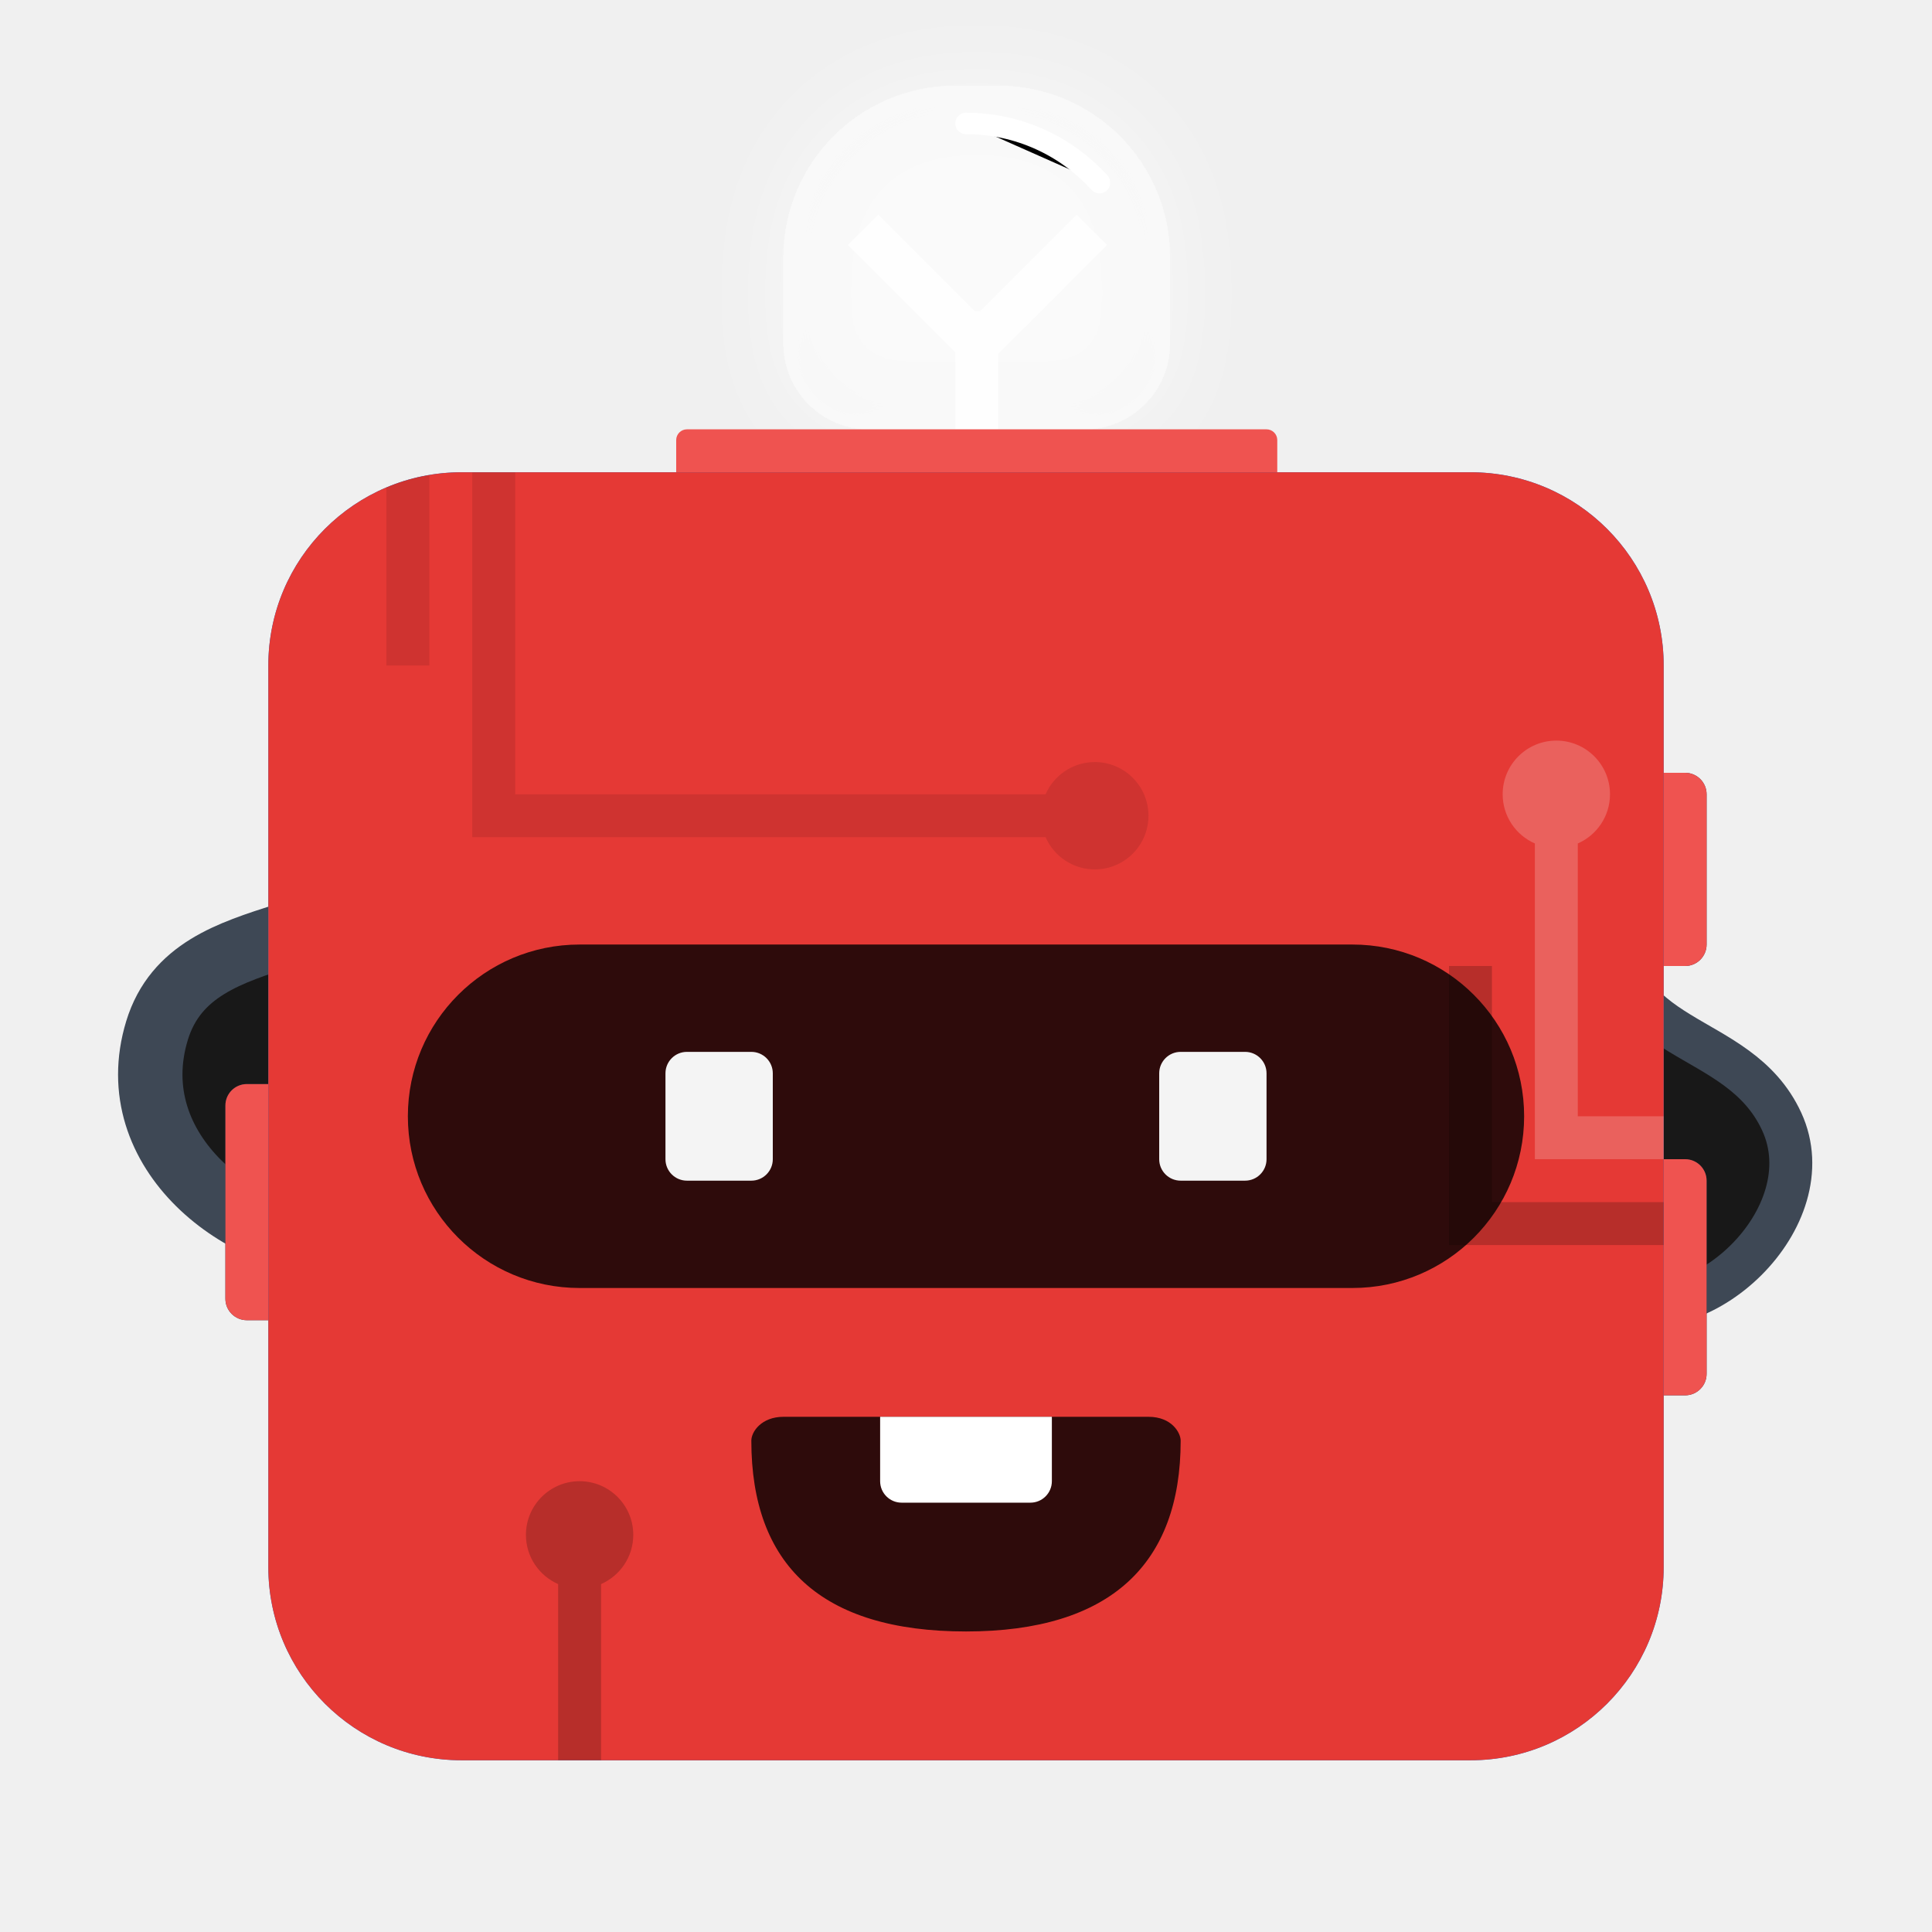
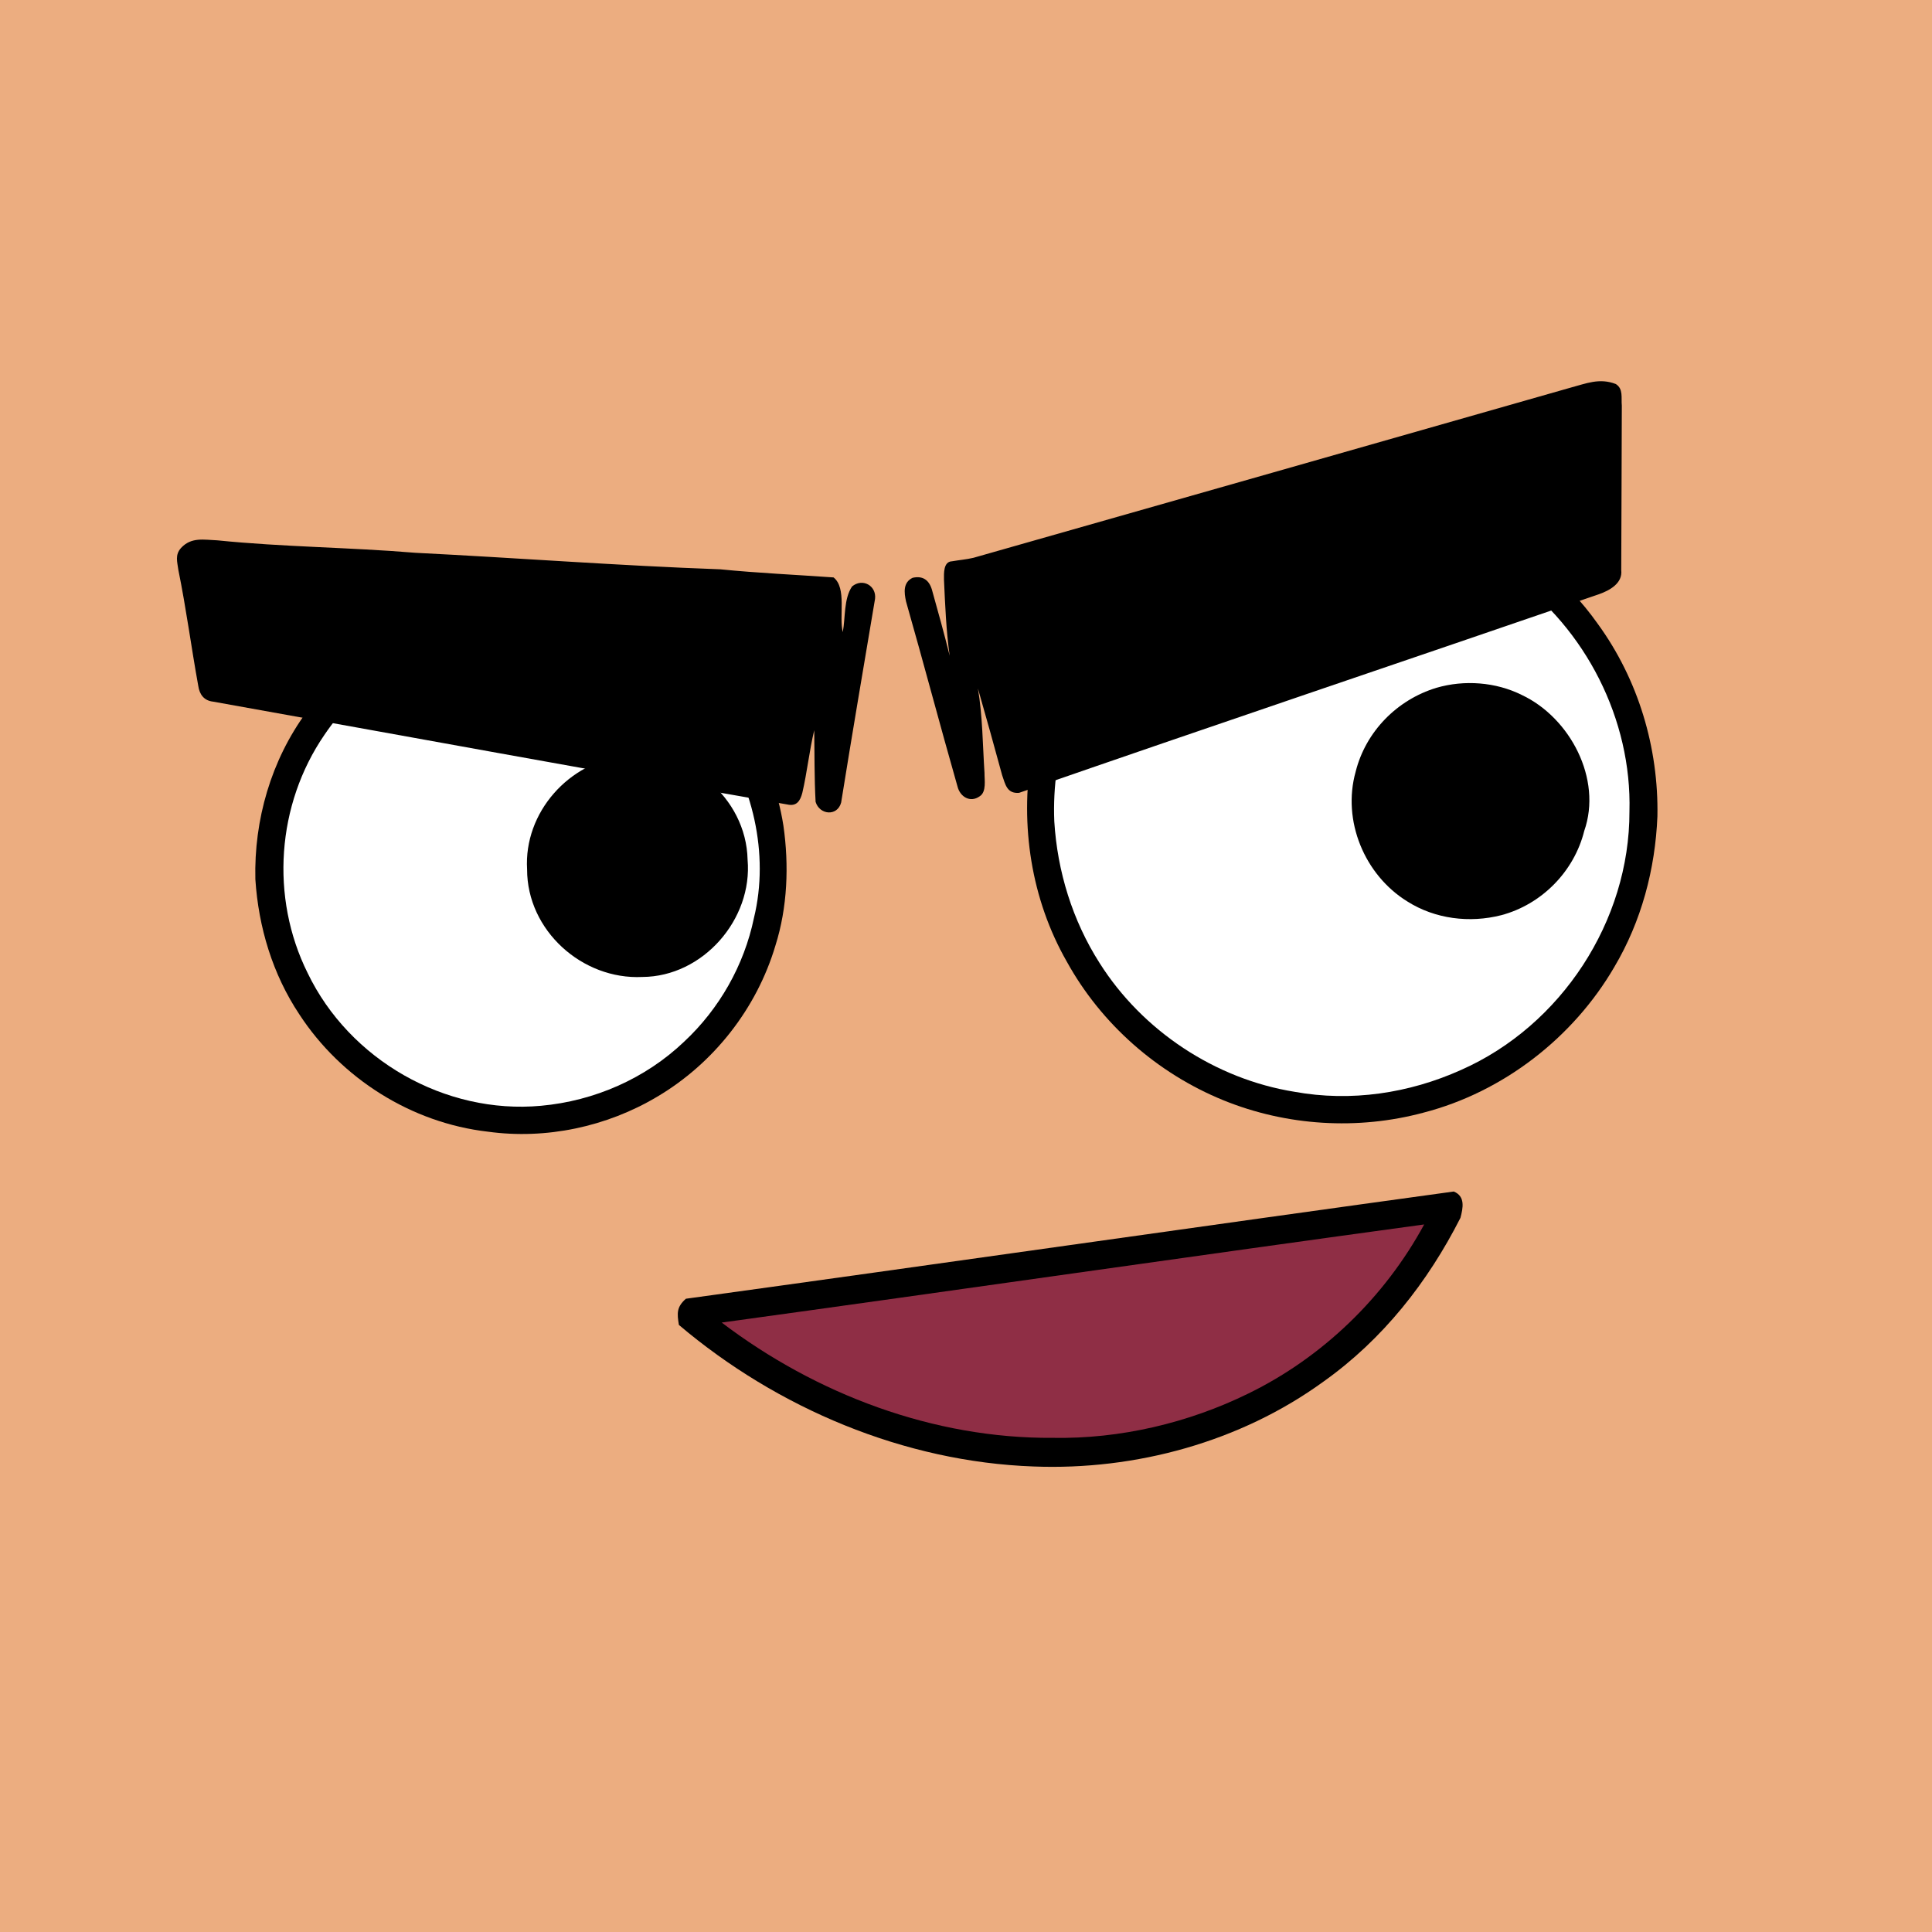
- <svg xmlns="http://www.w3.org/2000/svg" viewBox="0 0 180 180" width="60" height="60">
+ <svg xmlns="http://www.w3.org/2000/svg" viewBox="0 0 400 400" fill="none" width="60" height="60">
  <mask id="avatarsRadiusMask">
-     <rect width="180" height="180" rx="0" ry="0" x="0" y="0" fill="#fff" />
+     <rect width="400" height="400" rx="0" ry="0" x="0" y="0" fill="#fff" />
  </mask>
  <g mask="url(#avatarsRadiusMask)">
-     <g transform="translate(0, 66)">
-       <g opacity="0.9">
-         <path id="Cable" d="M38 12C35.046 23.697 18.096 18.666 14.631 30.009C11.167 41.352 22.657 50 32.155 50" stroke="#2A3544" stroke-width="6" />
-         <path id="Cable_2" d="M150 55C158.394 58.486 170.102 47.406 166 38.5C161.898 29.594 150 31.806 150 19.195" stroke="#2A3544" stroke-width="4" />
-       </g>
-       <path fill-rule="evenodd" clip-rule="evenodd" d="M138 6C136.895 6 136 6.895 136 8V22C136 23.105 136.895 24 138 24H157C158.105 24 159 23.105 159 22V8C159 6.895 158.105 6 157 6H138ZM21 37C21 35.895 21.895 35 23 35H35C36.105 35 37 35.895 37 37V55C37 56.105 36.105 57 35 57H23C21.895 57 21 56.105 21 55V37ZM136 44C136 42.895 136.895 42 138 42H157C158.105 42 159 42.895 159 44V62C159 63.105 158.105 64 157 64H138C136.895 64 136 63.105 136 62V44Z" fill="#273951" />
-       <mask id="sidesCables01Mask0" mask-type="alpha" maskUnits="userSpaceOnUse" x="21" y="6" width="138" height="58">
-         <path fill-rule="evenodd" clip-rule="evenodd" d="M138 6C136.895 6 136 6.895 136 8V22C136 23.105 136.895 24 138 24H157C158.105 24 159 23.105 159 22V8C159 6.895 158.105 6 157 6H138ZM21 37C21 35.895 21.895 35 23 35H35C36.105 35 37 35.895 37 37V55C37 56.105 36.105 57 35 57H23C21.895 57 21 56.105 21 55V37ZM136 44C136 42.895 136.895 42 138 42H157C158.105 42 159 42.895 159 44V62C159 63.105 158.105 64 157 64H138C136.895 64 136 63.105 136 62V44Z" fill="white" />
-       </mask>
-       <g mask="url(#sidesCables01Mask0)">
-         <rect width="180" height="76" fill="#EF5350" />
+     <rect fill="rgba(236, 173, 128, 1)" width="400" height="400" x="0" y="0" />
+     <g transform="translate(-279 -322)">
+       <path d="M550.3 424.38c22.91-2.41 46.19 7.99 59.51 26.79 8.38 11.53 12.6 25.62 12.34 39.84-.45 10.96-3.32 21.75-8.93 31.21-8.53 14.65-23.03 25.87-39.46 30.13-13.66 3.68-28.41 2.77-41.51-2.57-13.65-5.57-25.24-15.76-32.37-28.67-7.41-12.95-9.7-28.21-7.34-42.87 2.24-13.11 8.51-25.37 17.91-34.79 10.63-10.77 24.77-17.58 39.85-19.07Z" fill="#000" />
+       <path d="M549.26 430.26c15.15-1.85 30.28 1.89 42.62 10.89 15.43 11.05 25 29.84 24.48 48.85.05 22.69-14.12 44.35-34.86 53.52-10.79 4.85-22.81 6.65-34.5 4.52-16.4-2.64-31.49-12.63-40.35-26.67-5.6-8.78-8.74-18.95-9.37-29.32-.6-14.46 4.23-29.16 13.41-40.36 9.45-11.75 23.64-19.57 38.57-21.43Z" fill="#fff" />
+       <path d="M381.24 447.1c12.75-1.33 25.88 1.93 36.49 9.13 12.44 8.34 21.16 21.91 23.47 36.73 1.17 8.18.85 16.9-1.66 24.82-3.88 13.03-12.79 24.38-24.49 31.29-10.44 6.22-22.99 8.89-35.05 7.23-15.79-1.81-30.35-10.99-39.02-24.28-5.54-8.32-8.46-18.03-9.11-27.97-.3-12.31 3.26-24.64 10.57-34.6 9.04-12.53 23.43-20.8 38.8-22.35Z" fill="#000" />
+       <path d="M376.5 453.67c18.86-4.33 39.25 3.64 50.42 19.36 7.92 11.03 11.42 25.76 8.17 39.05-2.03 9.76-7.16 18.79-14.44 25.58-8.03 7.66-18.61 12.28-29.64 13.28-19.88 1.83-39.68-9.53-48.32-27.49-7.78-15.66-6.41-34.9 3.48-49.31 7.02-10.4 18.06-17.87 30.33-20.47Z" fill="#fff" />
+       <path d="M576.41 464.4c5.74-1.68 12.29-1.2 17.67 1.49 9.98 4.7 16.69 17.39 12.92 28.14-2.09 8.4-8.81 15.23-17.18 17.45-6.55 1.67-13.68.8-19.44-2.84-8.89-5.49-13.54-16.73-10.71-26.86 2.08-8.31 8.57-14.91 16.74-17.38ZM408.46 478.49c12.74-1.61 25.04 8.55 25.32 21.49 1.08 12.38-9.26 24.22-21.78 24.29-12.48.61-23.88-9.65-23.87-22.26-.71-11.8 8.69-22.33 20.33-23.52Z" fill="#000" />
+     </g>
+     <g transform="translate(-279 -322)">
+       <g fill="#000">
+         <path d="M613.54 401.51c1.59 1.01 1.08 2.86 1.24 4.48-.06 11.34-.05 22.7-.12 34.04.32 2.75-2.42 4.22-4.62 5-39.99 13.74-80.12 27.25-120.05 41.12-2.53.2-2.84-1.75-3.51-3.66-1.63-6-3.3-11.98-5.01-17.95.97 5.75.98 11.66 1.36 17.47-.02 1.44.45 3.94-.99 4.85-1.95 1.4-4.07.13-4.6-2.03-3.64-12.73-7.02-25.58-10.66-38.32-.39-1.83-.65-3.91 1.36-4.88 2.11-.49 3.41.47 4 2.44 1.27 4.55 2.55 9.11 3.68 13.7-.73-5.24-.94-10.49-1.18-15.77-.01-1.27-.14-3.73 1.66-3.79 1.47-.26 2.98-.38 4.43-.72 41.23-11.74 82.37-23.44 123.6-35.22 3.27-.87 6.02-2.08 9.41-.76ZM324 433.87c13.64 1.39 27.36 1.44 41 2.58 21.04 1.05 42.11 2.67 63.14 3.42 7.79.78 15.61 1.12 23.44 1.68 2.77 2.19 1.08 8.08 1.91 11.33.56-2.97.18-6.91 1.92-9.46 2.15-1.8 5.08-.17 4.76 2.56-2.36 14.03-4.77 28.14-7.02 42.18-.8 2.93-4.48 2.56-5.29-.15-.27-4.92-.21-9.89-.28-14.83-1.03 4.29-1.47 8.69-2.47 12.98-.43 1.64-1.17 2.84-3.1 2.4-39.48-6.89-79.4-14.23-118.87-21.29-1.88-.2-2.83-1.46-3.09-3.26-1.45-7.98-2.5-16.04-4.12-23.99-.23-1.72-.74-3.14.56-4.58 2.12-2.29 4.72-1.68 7.51-1.57Z" />
      </g>
    </g>
-     <g transform="translate(41, 0)">
-       <g filter="url(#topGlowingBulb01Filter0)">
-         <path fill-rule="evenodd" clip-rule="evenodd" d="M32 24C32 15.163 39.163 8 48 8H52C60.837 8 68 15.163 68 24V32C68 36.418 64.418 40 60 40H40C35.582 40 32 36.418 32 32V24Z" fill="white" fill-opacity="0.3" />
-       </g>
-       <path d="M49 11.5C53.931 11.5 58.366 13.628 61.435 17.016" stroke="white" stroke-width="2" stroke-linecap="round" />
-       <path fill-rule="evenodd" clip-rule="evenodd" d="M49.828 29L40.828 20L38 22.828L48 32.828V40H52V32.971L62.142 22.828L59.314 20L50.314 29H49.828Z" fill="white" fill-opacity="0.8" />
-       <rect x="22" y="40" width="56" height="12" rx="1" fill="#EF5350" />
-       <defs>
-         <filter id="topGlowingBulb01Filter0" x="24" y="0" width="52" height="48" filterUnits="userSpaceOnUse" color-interpolation-filters="sRGB">
-           <feFlood flood-opacity="0" result="BackgroundImageFix" />
-           <feColorMatrix in="SourceAlpha" type="matrix" values="0 0 0 0 0 0 0 0 0 0 0 0 0 0 0 0 0 0 127 0" />
-           <feOffset />
-           <feGaussianBlur stdDeviation="4" />
-           <feColorMatrix type="matrix" values="0 0 0 0 1 0 0 0 0 1 0 0 0 0 1 0 0 0 0.5 0" />
-           <feBlend mode="normal" in2="BackgroundImageFix" result="effect1_dropShadow" />
-           <feBlend mode="normal" in="SourceGraphic" in2="effect1_dropShadow" result="shape" />
-           <feColorMatrix in="SourceAlpha" type="matrix" values="0 0 0 0 0 0 0 0 0 0 0 0 0 0 0 0 0 0 127 0" result="hardAlpha" />
-           <feOffset />
-           <feGaussianBlur stdDeviation="2" />
-           <feComposite in2="hardAlpha" operator="arithmetic" k2="-1" k3="1" />
-           <feColorMatrix type="matrix" values="0 0 0 0 1 0 0 0 0 1 0 0 0 0 1 0 0 0 0.5 0" />
-           <feBlend mode="normal" in2="shape" result="effect2_innerShadow" />
-         </filter>
-       </defs>
+     <g transform="translate(-279 -322)">
+       <path d="M579.989 568.69c2.42 1 1.92 3.4 1.38 5.45-6.78 13.35-16.08 25.18-28.35 33.9-17.19 12.49-38.88 18.4-60.02 17.58-26.81-.96-53.07-12.04-73.44-29.31-.4-2.42-.49-3.71 1.45-5.42 51.83-7.13 106.78-15.03 158.98-22.2Z" fill="#000" />
+       <path d="M573.86 575.51c-8.17 15.05-20.98 27.46-36.37 34.99-12.46 6.12-26.6 9.44-40.49 9.19-24.71.18-49.01-9.01-68.58-23.87 47.93-6.59 97.73-13.8 145.44-20.31Z" fill="#8F2E45" />
    </g>
-     <g transform="translate(25, 44)">
-       <rect width="130" height="120" rx="18" fill="#0076DE" />
-       <mask id="faceSquare01Mask0" mask-type="alpha" maskUnits="userSpaceOnUse" x="0" y="0" width="130" height="120">
-         <rect width="130" height="120" rx="18" fill="white" />
-       </mask>
-       <g mask="url(#faceSquare01Mask0)">
-         <rect x="-2" y="-2" width="134" height="124" fill="#E53935" />
-         <path fill-rule="evenodd" clip-rule="evenodd" d="M15 0H11V18H15V0ZM23 0H19V30V34H23H72.416C73.188 35.766 74.95 37 77 37C79.761 37 82 34.761 82 32C82 29.239 79.761 27 77 27C74.95 27 73.188 28.234 72.416 30H23V0Z" fill="black" fill-opacity="0.1" />
-         <path fill-rule="evenodd" clip-rule="evenodd" d="M122 34.584C123.766 33.812 125 32.05 125 30C125 27.239 122.761 25 120 25C117.239 25 115 27.239 115 30C115 32.05 116.234 33.812 118 34.584V60V64H122H141V60H122V34.584Z" fill="white" fill-opacity="0.2" />
-         <path fill-rule="evenodd" clip-rule="evenodd" d="M114 46H110V68V72H114H141V68H114V46Z" fill="black" fill-opacity="0.2" />
-         <path fill-rule="evenodd" clip-rule="evenodd" d="M27 103.584C25.234 102.812 24 101.05 24 99C24 96.239 26.239 94 29 94C31.761 94 34 96.239 34 99C34 101.05 32.766 102.812 31 103.584V129V133H27H8V129H27V103.584Z" fill="black" fill-opacity="0.2" />
-       </g>
-     </g>
-     <g transform="translate(52, 124)">
-       <path fill-rule="evenodd" clip-rule="evenodd" d="M18 10.222C18 21.785 24.474 28 38 28C51.518 28 58 21.662 58 10.222C58 9.496 57.174 8 55 8C39.271 8 29.192 8 21 8C18.949 8 18 9.385 18 10.222Z" fill="black" fill-opacity="0.8" />
-       <mask id="mouthSmilie02Mask0" mask-type="alpha" maskUnits="userSpaceOnUse" x="18" y="8" width="40" height="20">
-         <path fill-rule="evenodd" clip-rule="evenodd" d="M18 10.222C18 21.785 24.474 28 38 28C51.518 28 58 21.662 58 10.222C58 9.496 57.174 8 55 8C39.271 8 29.192 8 21 8C18.949 8 18 9.385 18 10.222Z" fill="white" />
-       </mask>
-       <g mask="url(#mouthSmilie02Mask0)">
-         <rect x="30" y="2" width="16" height="14" rx="2" fill="white" />
-       </g>
-     </g>
-     <g transform="translate(38, 76)">
-       <rect y="12" width="104" height="32" rx="16" fill="black" fill-opacity="0.8" />
-       <rect x="24" y="22" width="10" height="12" rx="2" fill="#F4F4F4" />
-       <rect x="70" y="22" width="10" height="12" rx="2" fill="#F4F4F4" />
-     </g>
+     <g transform="translate(-279 -322)" />
  </g>
</svg>
